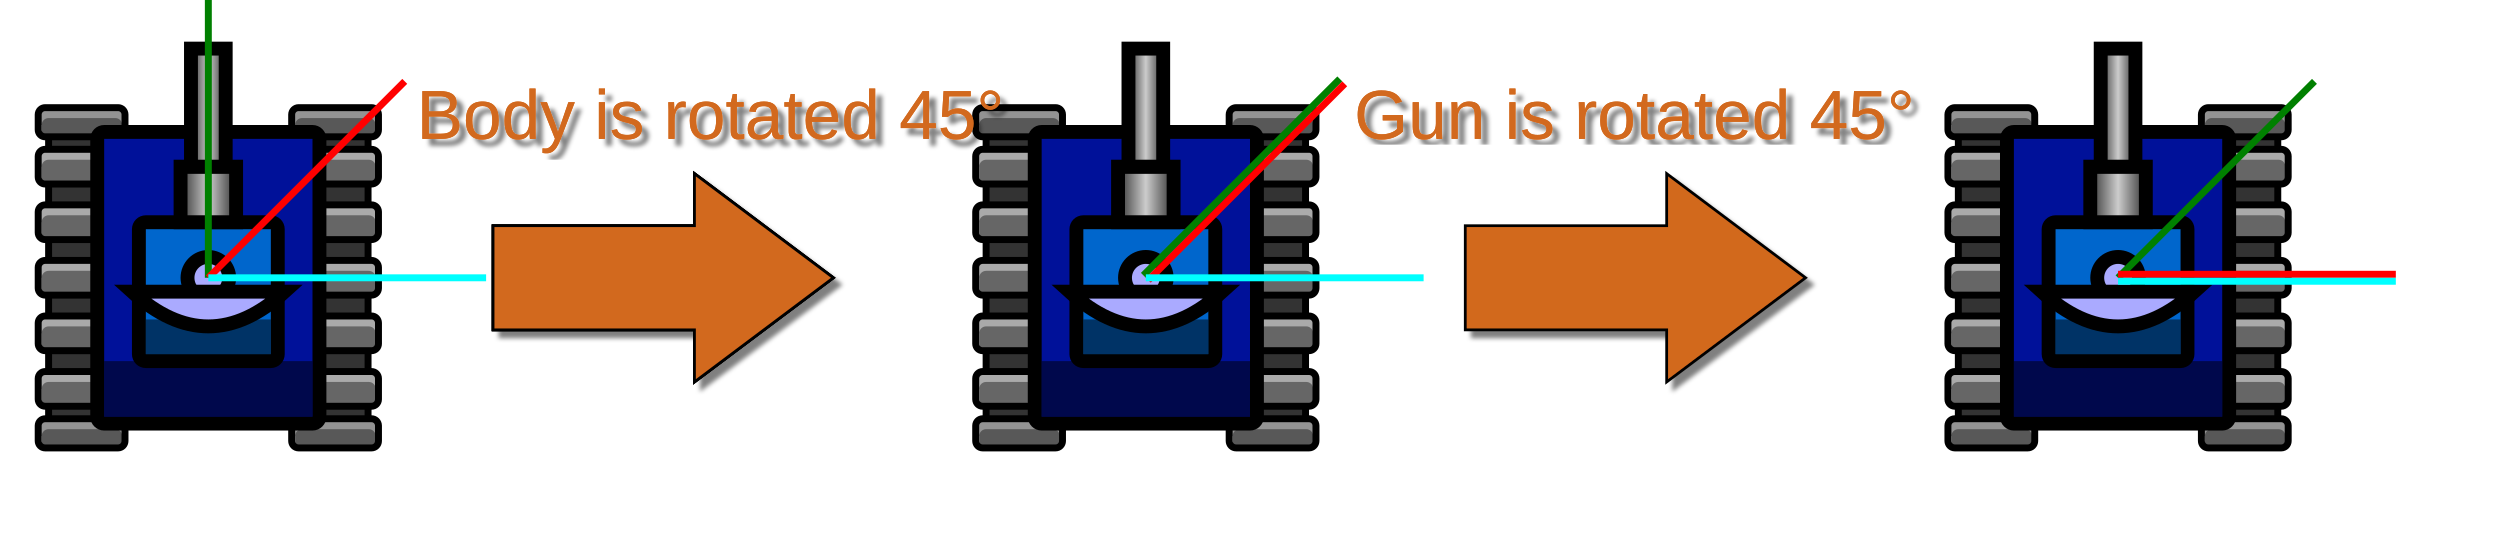
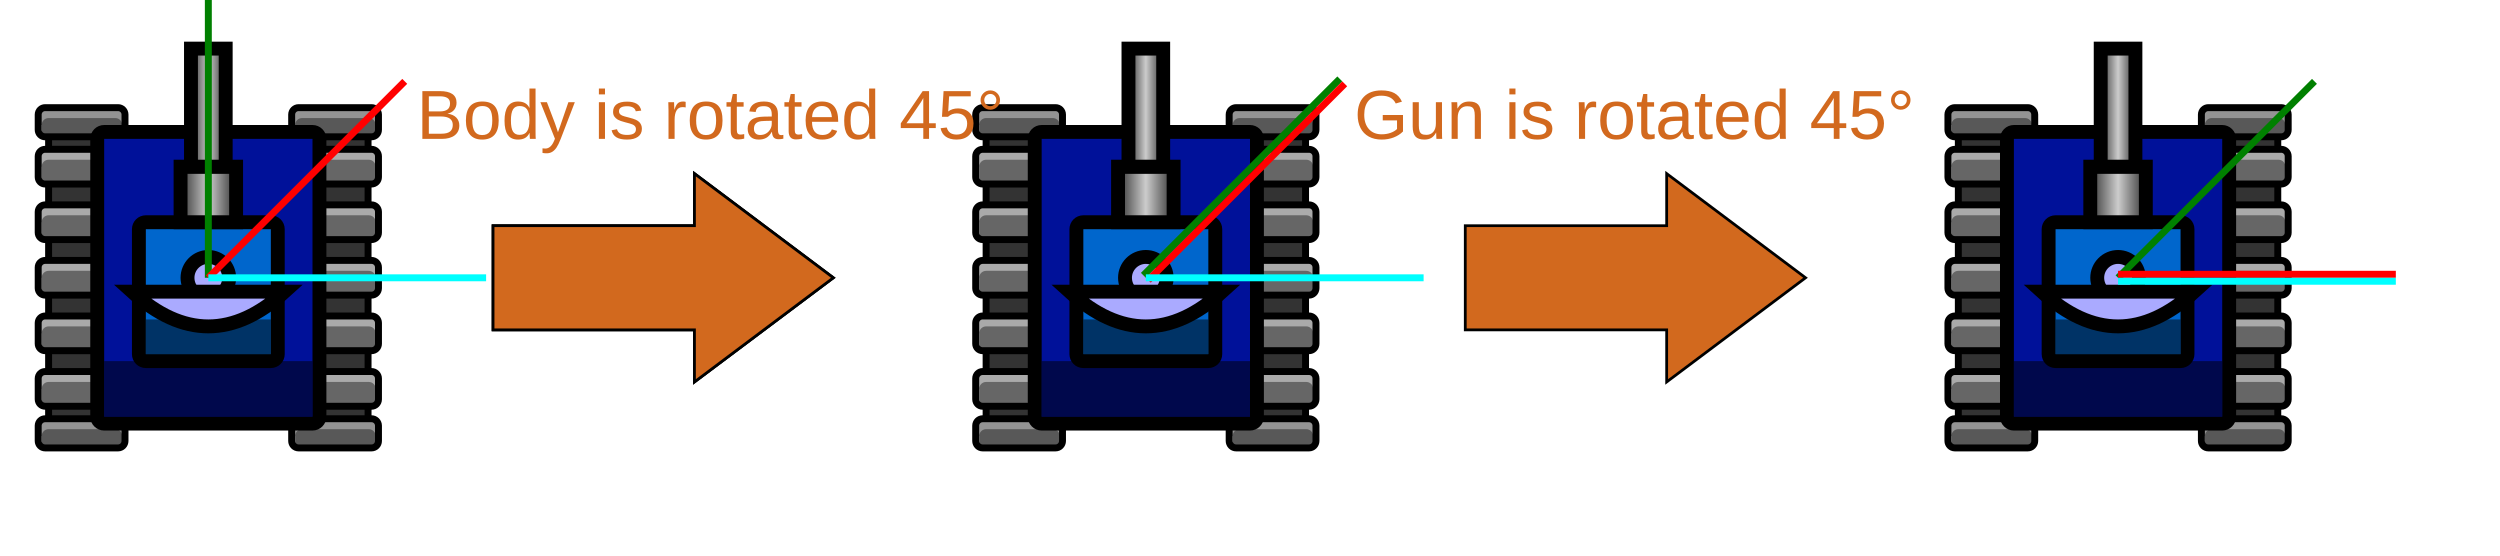
<svg xmlns="http://www.w3.org/2000/svg" version="1.1" width="450" height="100" viewBox="0 0 3600 800">
  <use href="#tank" transform="translate(-100,0)" style="--body-rotation:0deg; --turret-rotation:45deg; --radar-rotation:90deg;" />
  <line x1="300" y1="400" x2="300" y2="0" stroke="green" stroke-width="10" />
  <line x1="300" y1="400" x2="300" y2="0" stroke="red" stroke-width="10" transform="rotate(45, 300, 400)" />
  <line x1="300" y1="400" x2="300" y2="0" stroke="cyan" stroke-width="10" transform="rotate(90, 300, 400)" />
  <use href="#tank" transform="translate(1250,0)" style="--body-rotation:45deg; --turret-rotation:45deg; --radar-rotation:90deg;" />
  <line x1="1645" y1="400" x2="1645" y2="0" stroke="green" stroke-width="10" transform="rotate(45, 1650, 400)" />
  <line x1="1655" y1="400" x2="1655" y2="0" stroke="red" stroke-width="10" transform="rotate(45, 1650, 400)" />
  <line x1="1650" y1="400" x2="1650" y2="0" stroke="cyan" stroke-width="10" transform="rotate(90, 1650, 400)" />
  <use href="#tank" transform="translate(2650,0)" style="--body-rotation:45deg; --turret-rotation:90deg; --radar-rotation:90deg;" />
  <line x1="3050" y1="400" x2="3050" y2="0" stroke="green" stroke-width="10" transform="rotate(45, 3050, 400)" />
  <line x1="3045" y1="400" x2="3045" y2="0" stroke="red" stroke-width="10" transform="rotate(90, 3050, 400)" />
  <line x1="3055" y1="400" x2="3055" y2="0" stroke="cyan" stroke-width="10" transform="rotate(90, 3050, 400)" />
-   <use href="#arrow" transform="translate(700, 240)" filter="url(#shadow)" />
  <use href="#arrow" transform="translate(700, 240)" />
-   <use href="#rotate-text-1" filter="url(#shadow)" />
  <use href="#rotate-text-1" />
-   <use href="#arrow" transform="translate(2100, 240)" filter="url(#shadow)" />
+   <use href="#arrow" transform="translate(2100, 240)" />
  <use href="#arrow" transform="translate(700, 240)" />
-   <use href="#rotate-text-2" filter="url(#shadow)" />
  <use href="#rotate-text-2" />
  <defs>
    <style>
            .tank-body, .tank-turret, .tank-radar {
            transform-origin: 400px 400px;
            }
            .tank-body {
            transform: rotate(var(--body-rotation, 10deg));
            }
            .tank-turret {
            transform: rotate(var(--turret-rotation, 80deg));
            }
            .tank-radar {
            transform: rotate(var(--radar-rotation, 127deg));
            }
        </style>
    <linearGradient id="cannon-grad" x1="0%" y1="0%" x2="100%" y2="0%">
      <stop offset="0%" stop-color="#333" />
      <stop offset="50%" stop-color="#CCC" />
      <stop offset="100%" stop-color="#333" />
    </linearGradient>
    <symbol id="link0">
      <rect x="5" y="55" width="125" height="25" fill="#aaaaaa" />
      <rect x="10" y="70" width="116" height="35" fill="#666666" rx="10" ry="10" />
      <rect x="5" y="55" width="125" height="50" fill="none" stroke="black" stroke-width="10" rx="10" ry="10" />
    </symbol>
    <symbol id="link30">
      <rect x="5" y="55" width="125" height="25" fill="#939393" />
      <rect x="10" y="70" width="116" height="30" fill="#585858" rx="10" ry="10" />
      <rect x="5" y="55" width="125" height="42" fill="none" stroke="black" stroke-width="10" rx="10" ry="10" />
    </symbol>
    <symbol id="link60">
      <rect x="5" y="55" width="125" height="20" fill="#555555" />
      <rect x="5" y="55" width="125" height="20" fill="none" stroke="black" stroke-width="10" rx="10" ry="10" />
    </symbol>
    <symbol id="main-track">
      <rect x="20" y="75" width="95" height="450" fill="#333333" stroke="black" stroke-width="10" />
    </symbol>
    <symbol id="track1">
      <use href="#main-track" />
      <use href="#link30" />
      <use href="#link0" y="60" />
      <use href="#link0" y="140" />
      <use href="#link0" y="220" />
      <use href="#link0" y="300" />
      <use href="#link0" y="380" />
      <use href="#link30" y="448" />
    </symbol>
    <symbol id="track2">
      <use href="#main-track" />
      <use href="#link60" />
      <use href="#link0" y="33" />
      <use href="#link0" y="113" />
      <use href="#link0" y="193" />
      <use href="#link0" y="273" />
      <use href="#link0" y="353" />
      <use href="#link0" y="433" />
    </symbol>
    <symbol id="track3">
      <use href="#main-track" />
      <use href="#link0" y="7" />
      <use href="#link0" y="87" />
      <use href="#link0" y="167" />
      <use href="#link0" y="247" />
      <use href="#link0" y="327" />
      <use href="#link0" y="407" />
      <use href="#link60" y="470" />
    </symbol>
    <symbol id="body">
      <use href="#track1" x="150" y="100" />
      <use href="#track1" x="515" y="100" />
      <rect x="240" y="190" width="320" height="420" fill="#019" stroke="black" stroke-width="20" rx="10" ry="10" />
      <rect x="250" y="520" width="300" height="80" fill="black" opacity="0.5" />
    </symbol>
    <symbol id="turret">
      <rect x="300" y="320" width="200" height="200" fill="#06C" stroke="black" stroke-width="20" rx="10" ry="10" />
      <rect x="310" y="460" width="180" height="50" fill="black" opacity="0.5" />
      <rect x="360" y="240" width="80" height="80" fill="url(#cannon-grad)" stroke="black" stroke-width="20" />
      <rect x="375" y="70" width="50" height="170" fill="url(#cannon-grad)" stroke="black" stroke-width="20" />
    </symbol>
    <symbol id="radar">
      <circle cx="400" cy="400" r="30" fill="#AAF" stroke="black" stroke-width="20" />
      <path d="M 290 420 q 110 100 220 0 z" fill="#AAF" stroke="black" stroke-width="20" />
    </symbol>
    <symbol id="tank">
      <use class="tank-body" href="#body" />
      <use class="tank-turret" href="#turret" />
      <use class="tank-radar" href="#radar" />
    </symbol>
    <symbol id="arrow">
      <polygon points="10,85 300,85 300,10 500,160 300,310 300,235 10,235" fill="chocolate" stroke="black" stroke-width="4" />
    </symbol>
    <symbol id="rotate-text-1">
      <text x="600" y="200" font-family="Arial" font-size="100" fill="chocolate">Body is rotated 45°</text>
    </symbol>
    <symbol id="rotate-text-2">
      <text x="1950" y="200" font-family="Arial" font-size="100" fill="chocolate">Gun is rotated 45°</text>
    </symbol>
-     <filter id="shadow">
-       <feDropShadow dx="10" dy="10" stdDeviation="3" flood-color="black" flood-opacity="0.5" />
-     </filter>
  </defs>
</svg>
